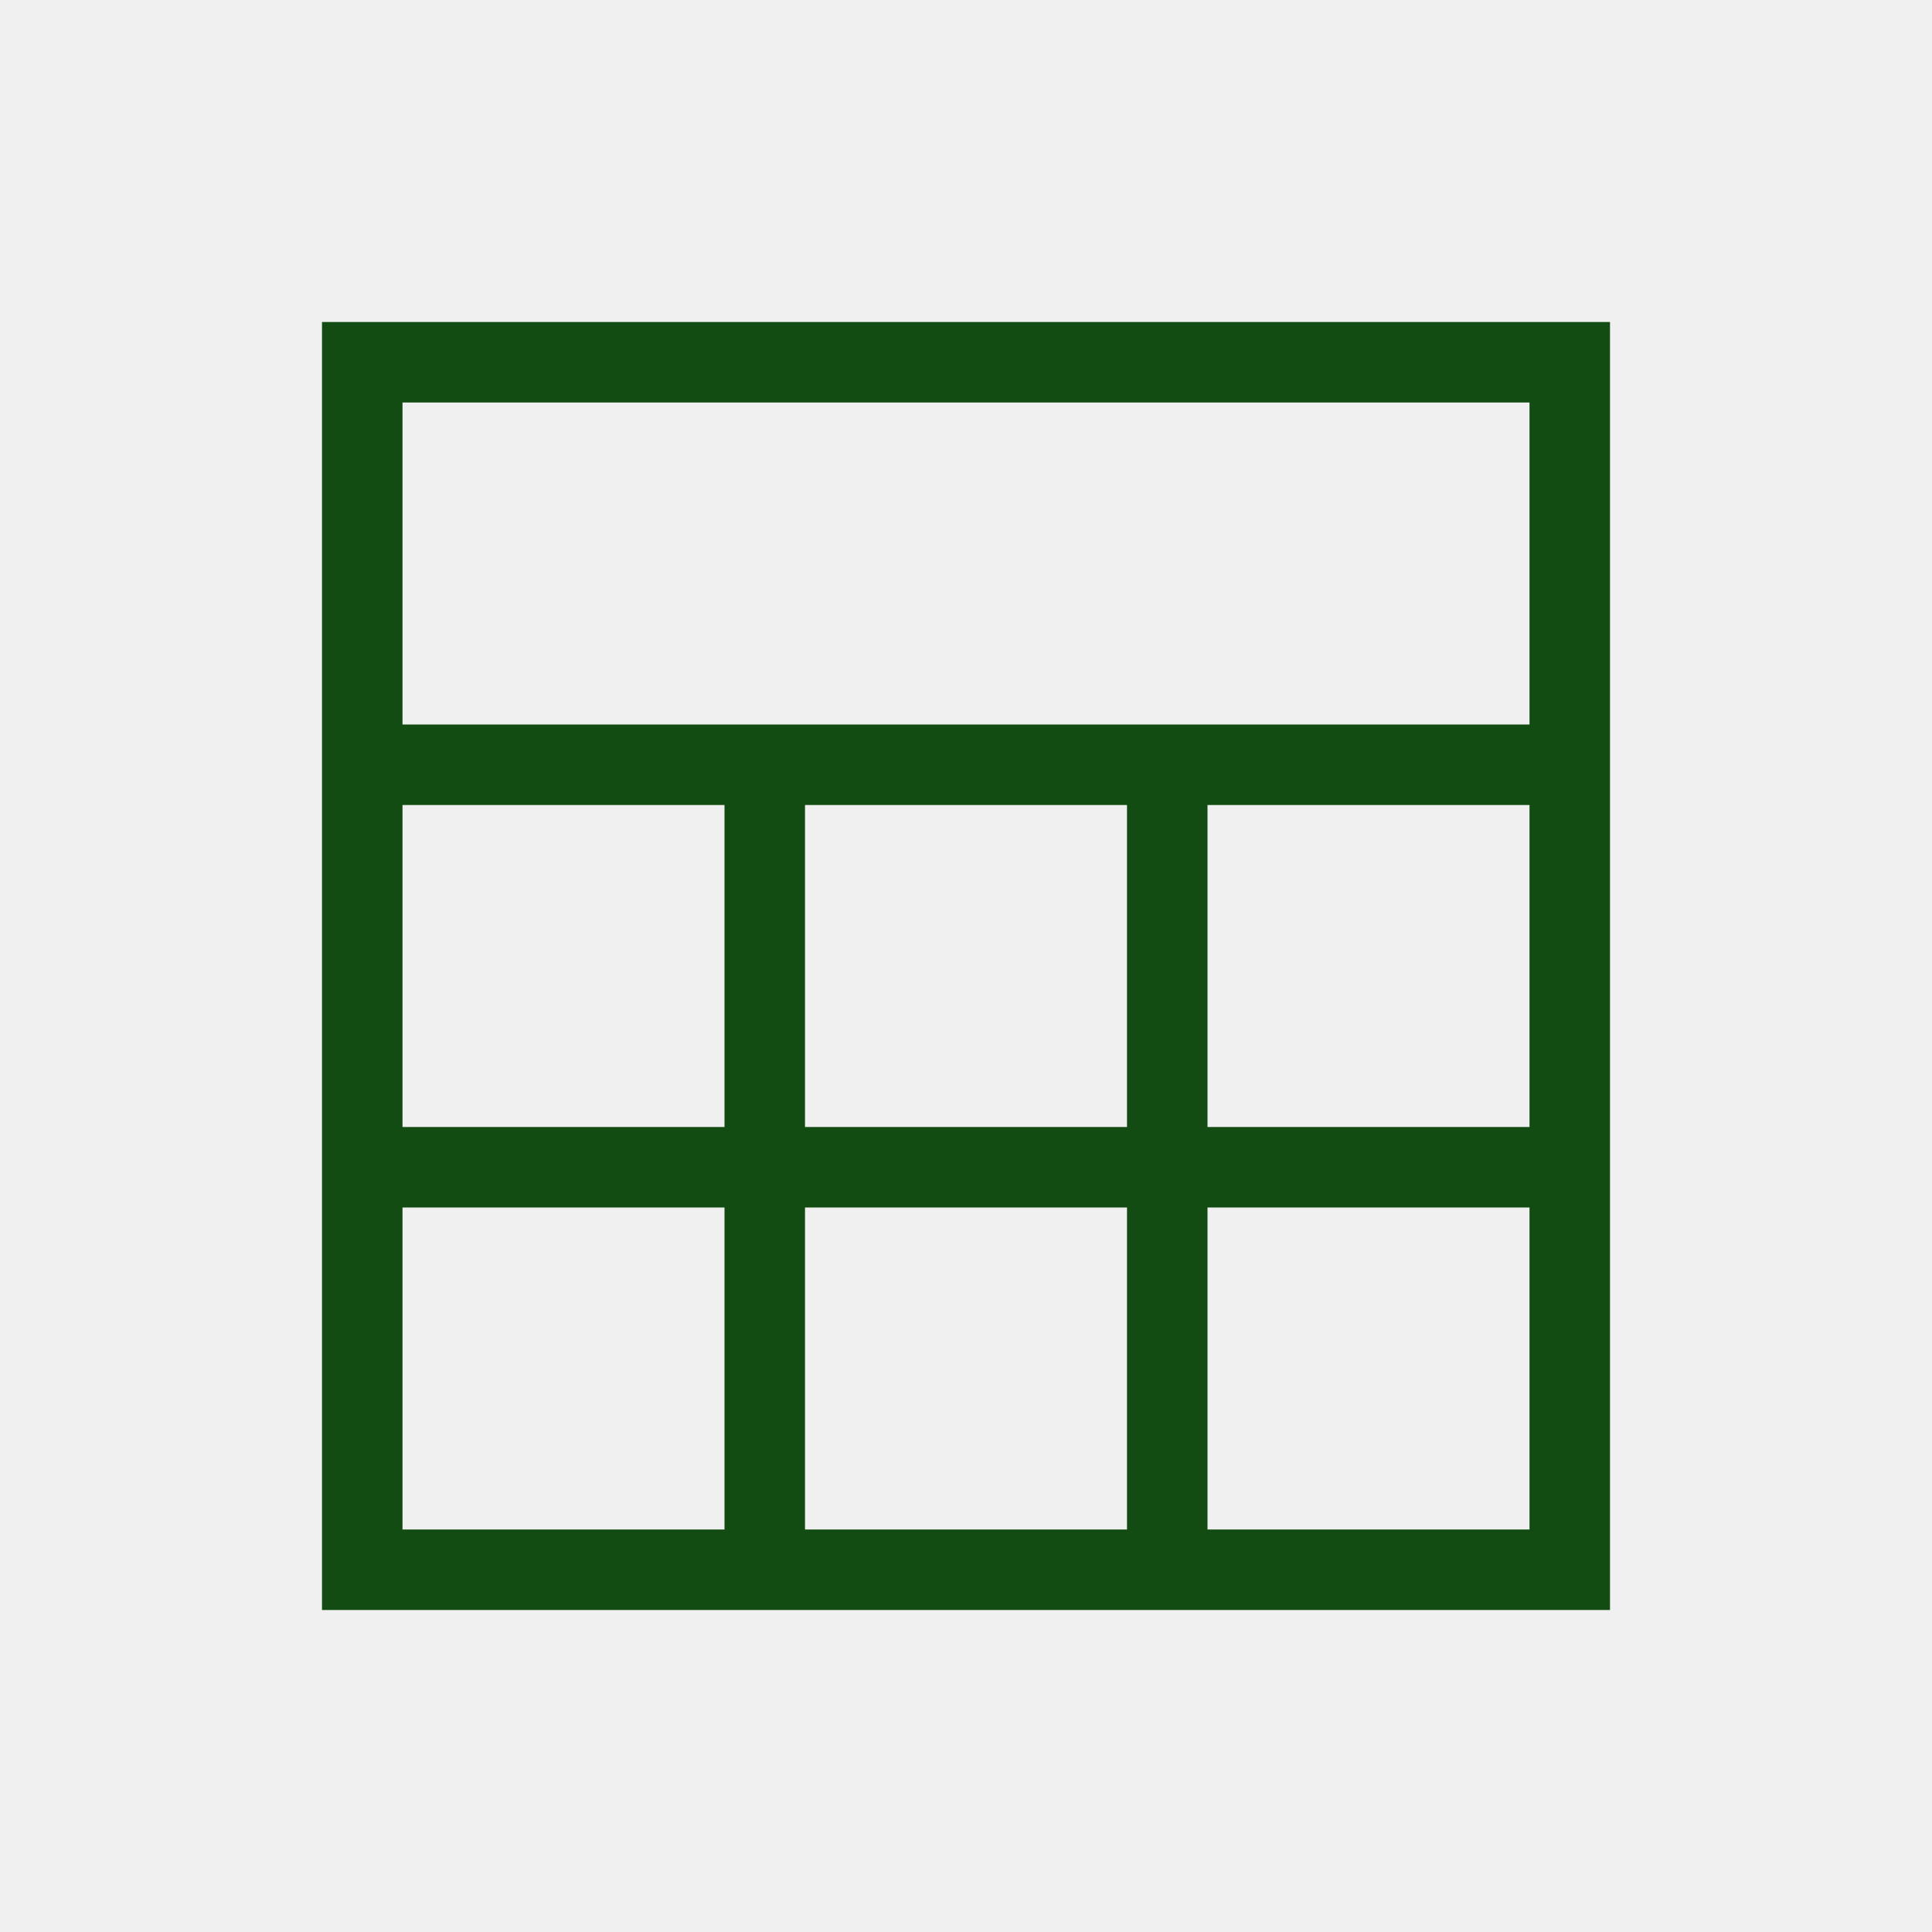
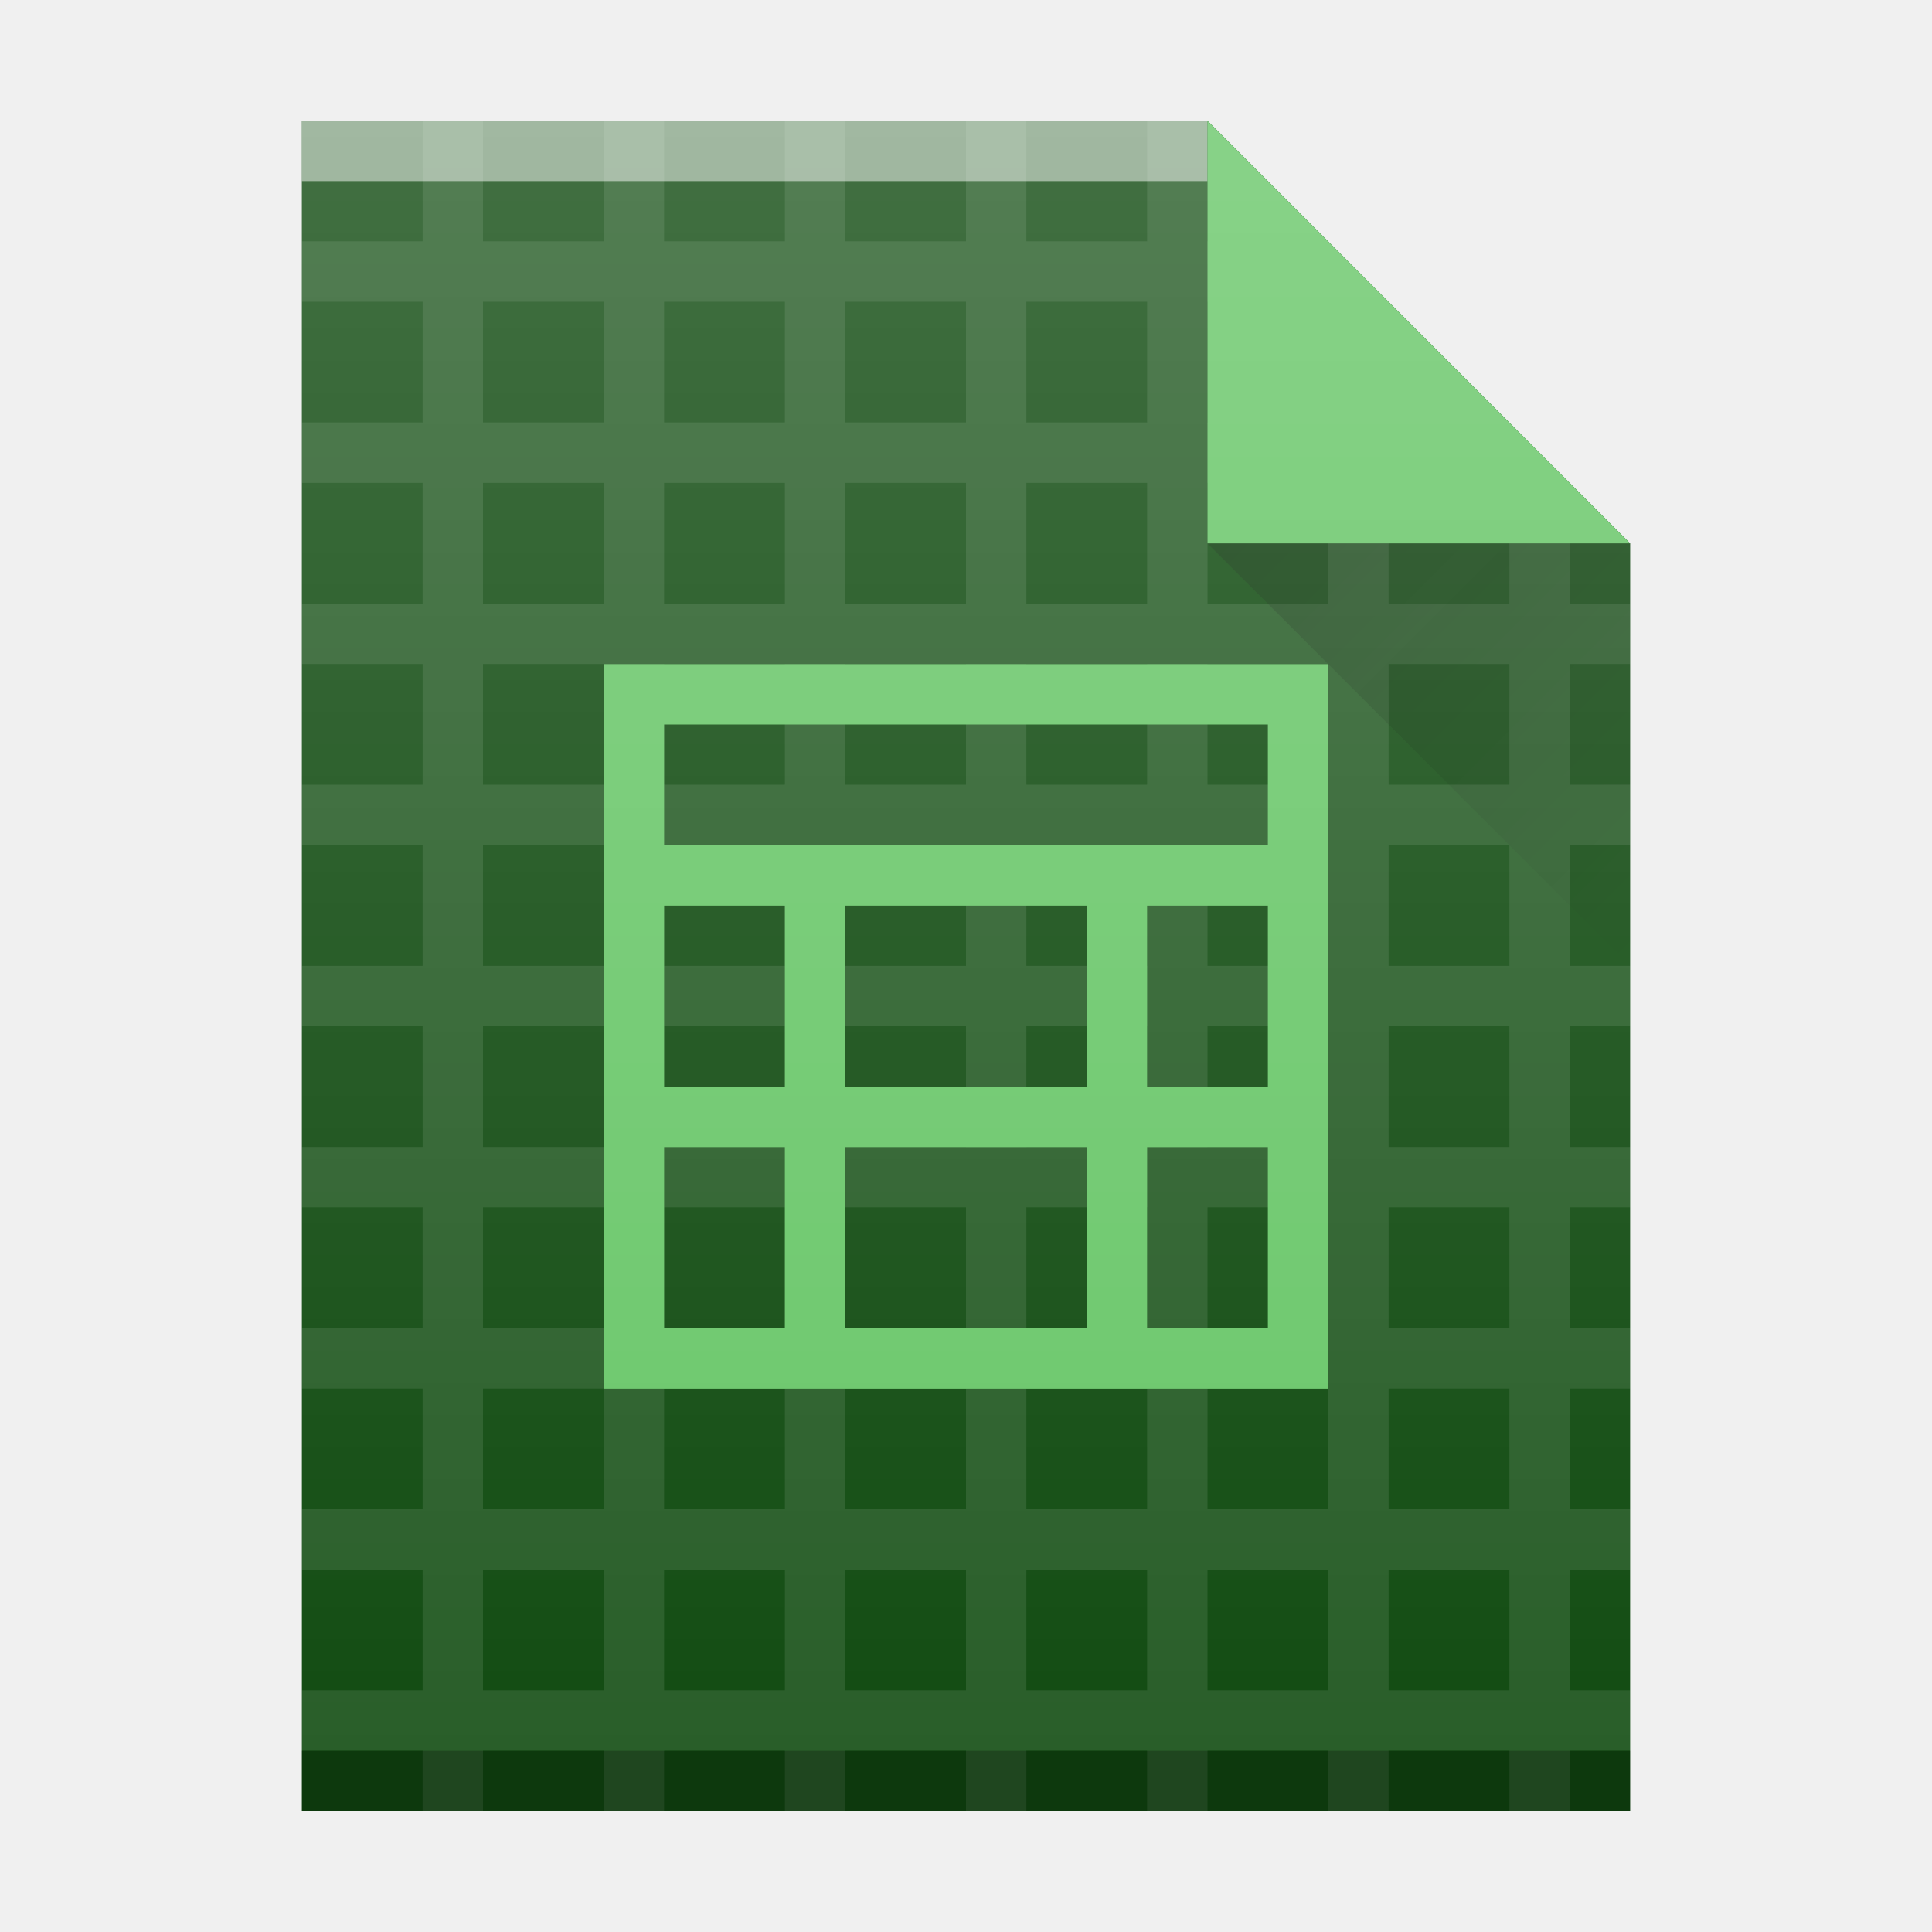
- <svg xmlns="http://www.w3.org/2000/svg" width="24" version="1.1" height="24" id="svg2" viewBox="0 0 24 24">
-   <defs id="defs3871" />
-   <g transform="translate(1,1)">
-     <g id="layer1" transform="matrix(1 0 0 1 -326 -534.3622)">
-       <path style="fill:#124c12;stroke-width:2;fill-opacity:1" id="rect4376" d="M 3 3 L 3 19 L 19 19 L 19 3 L 3 3 z M 4 4 L 18 4 L 18 8 L 4 8 L 4 4 z M 4 9 L 8 9 L 8 13 L 4 13 L 4 9 z M 9 9 L 13 9 L 13 13 L 9 13 L 9 9 z M 14 9 L 18 9 L 18 13 L 14 13 L 14 9 z M 4 14 L 8 14 L 8 18 L 4 18 L 4 14 z M 9 14 L 13 14 L 13 18 L 9 18 L 9 14 z M 14 14 L 18 14 L 18 18 L 14 18 L 14 14 z " transform="matrix(1 0 0 1 326 534.3622)" />
+ <svg xmlns="http://www.w3.org/2000/svg" xmlns:xlink="http://www.w3.org/1999/xlink" width="32" height="32">
+   <defs>
+     <linearGradient id="a" y1="17" x1="47" y2="24" gradientUnits="userSpaceOnUse" x2="54" gradientTransform="translate(357.57 507.8)">
+       <stop stop-color="#060606" />
+       <stop offset="1" stop-opacity="0" />
+     </linearGradient>
+     <linearGradient id="b" y1="392.36" y2="365.36" gradientUnits="userSpaceOnUse" x2="0" gradientTransform="translate(309.57 152.44)">
+       <stop stop-color="#ffffff" stop-opacity="0" />
+       <stop offset="1" stop-color="#ffffff" stop-opacity=".2" />
+     </linearGradient>
+     <path id="c" d="m389.57 545.8v-28h15l7 7v21h-14z" />
+   </defs>
+   <g transform="translate(-384.57-515.8)">
+     <g color-rendering="auto" color-interpolation-filters="linearRGB" shape-rendering="auto" image-rendering="auto" text-rendering="auto" color-interpolation="sRGB" color="#000000">
+       <use fill="#124c12" xlink:href="#c" />
+       <g fill="#ffffff">
+         <path opacity=".1" d="m391.57 517.8v1.998h-1.998v1h1.998v2h-1.998v1h1.998v2h-1.998v1h1.998v2h-1.998v1h1.998v2h-1.998v1h1.998v2h-1.998v1h1.998v2h-1.998v1h1.998v2h-1.998v1h1.998v2h-1.998v1h1.998v1h1v-1h2v1h1v-1h2v1h1v-1h2v1h1v-1h2v1h1v-1h2v1h1v-1h2v1h1v-1h1v-1h-1v-2h1v-1h-1v-2h1v-1h-1v-2h1v-1h-1v-2h1v-1h-1v-2h1v-1h-1v-2h1v-1h-1v-2l-1-1h-2v-2l-1-1h-2v-1.998h-1v1.998h-2v-1.998h-1v1.998h-2v-1.998h-1v1.998h-2v-1.998h-1v1.998h-2v-1.998zm1 2.998h2v2h-2zm3 0h2v2h-2zm3 0h2v2h-2zm3 0h2v2h-2zm3 0h2v2h-2zm-12 3h2v2h-2zm3 0h2v2h-2zm3 0h2v2h-2zm3 0h2v2h-2zm3 0h2v2h-2zm3 0h2v2h-2zm-15 3h2v2h-2zm3 0h2v2h-2zm3 0h2v2h-2zm3 0h2v2h-2zm3 0h2v2h-2zm3 0h2v2h-2zm-15 3h2v2h-2zm3 0h2v2h-2zm3 0h2v2h-2zm3 0h2v2h-2zm3 0h2v2h-2zm3 0h2v2h-2zm-15 3h2v2h-2zm3 0h2v2h-2zm3 0h2v2h-2zm3 0h2v2h-2zm3 0h2v2h-2zm3 0h2v2h-2zm-15 3h2v2h-2zm3 0h2v2h-2zm3 0h2v2h-2zm3 0h2v2h-2zm3 0h2v2h-2zm3 0h2v2h-2zm-15 3h2v2h-2v-1zm3 0h2v2h-2v-1zm3 0h2v2h-2v-1zm3 0h2v2h-2v-1zm3 0h2v2h-2v-1zm3 0h2v2h-2v-1zm-15 3h2v2h-2v-1zm3 0h2v2h-2v-1zm3 0h2v2h-2v-1zm3 0h2v2h-2v-1zm3 0h2v2h-2v-1zm3 0h2v2h-2v-1z" />
+         <rect opacity=".5" x="389.57" y="-518.8" width="15" height="1" transform="scale(1-1)" />
+       </g>
+       <rect opacity=".25" x="389.57" y="-545.8" width="22" height="1" transform="scale(1-1)" />
    </g>
+     <path opacity=".2" fill="url(#a)" fill-rule="evenodd" d="m404.57 524.8l7 7v-7z" />
+     <g fill="#6ac76a" color-rendering="auto" color-interpolation-filters="linearRGB" shape-rendering="auto" image-rendering="auto" text-rendering="auto" color-interpolation="sRGB" color="#000000">
+       <path d="m411.57 524.8l-7-7v7z" />
+       <path d="m394.57 526.8v12h12v-12h-11zm1 1h10v2h-10zm0 3h2v3h-2zm3 0h4v3h-4zm5 0h2v3h-2zm-8 4h2v3h-2zm3 0h4v3h-4zm5 0h2v3h-2z" />
+     </g>
+     <use fill="url(#b)" xlink:href="#c" />
  </g>
</svg>
